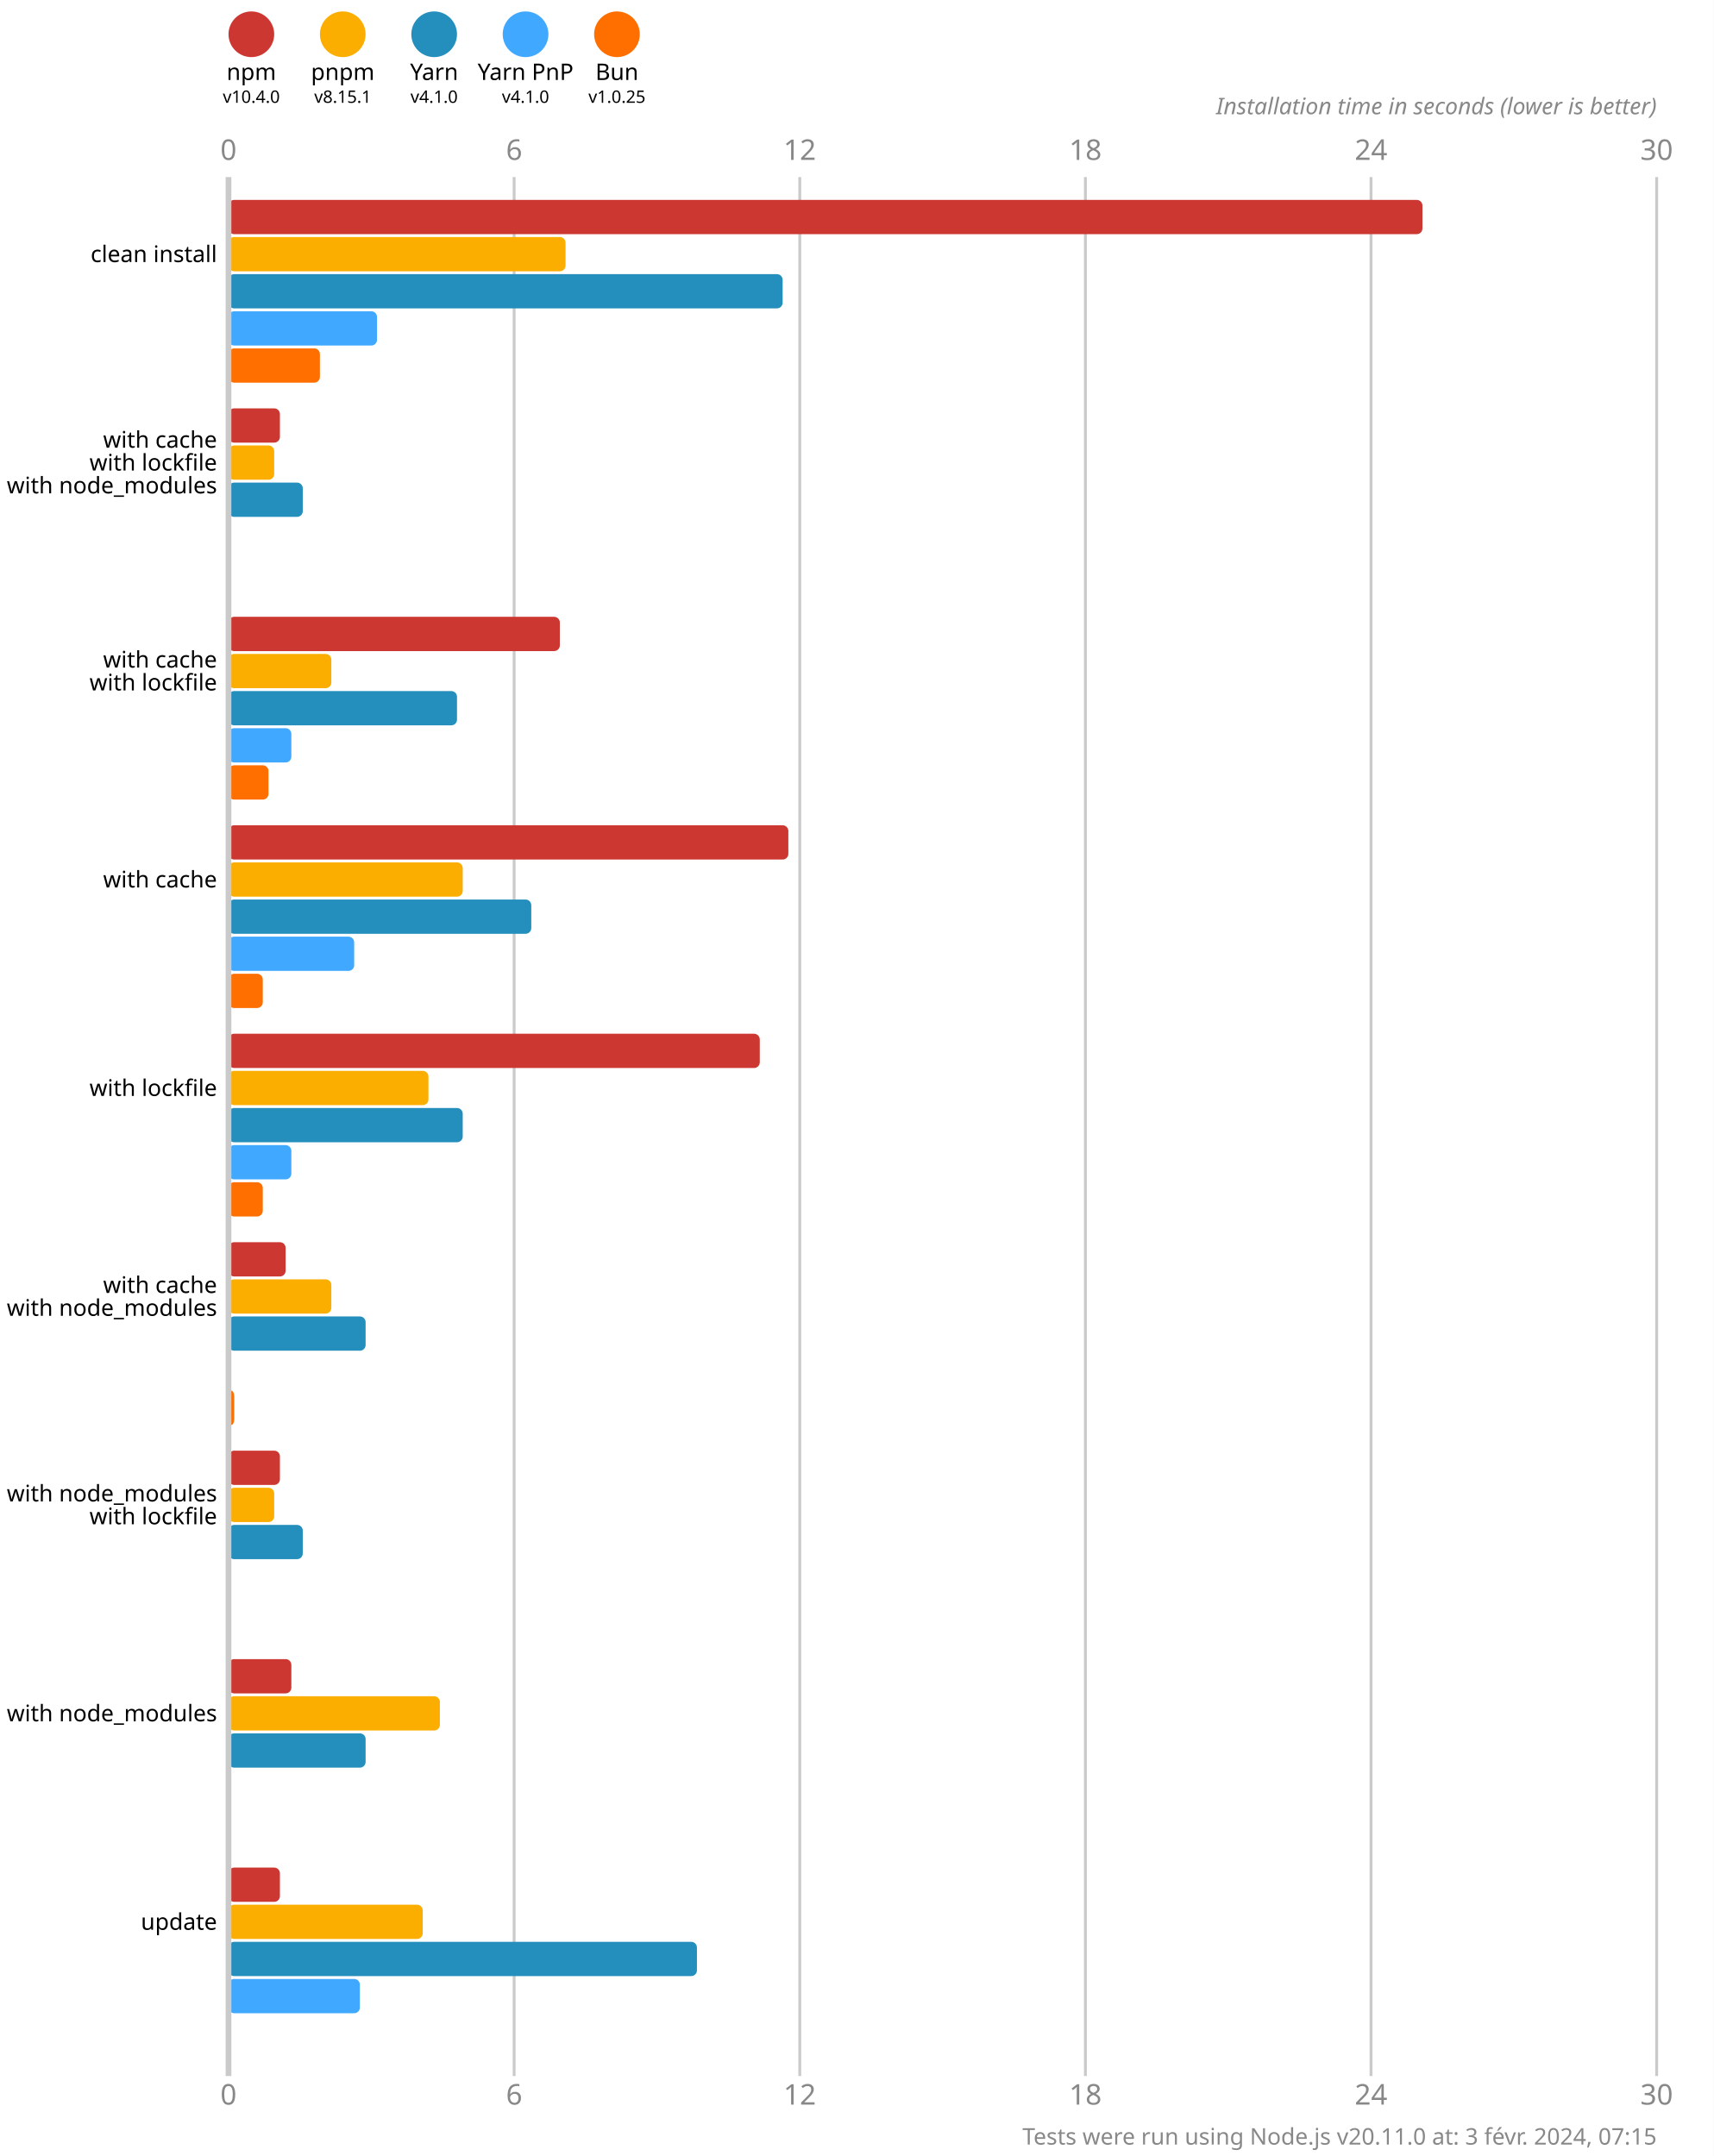
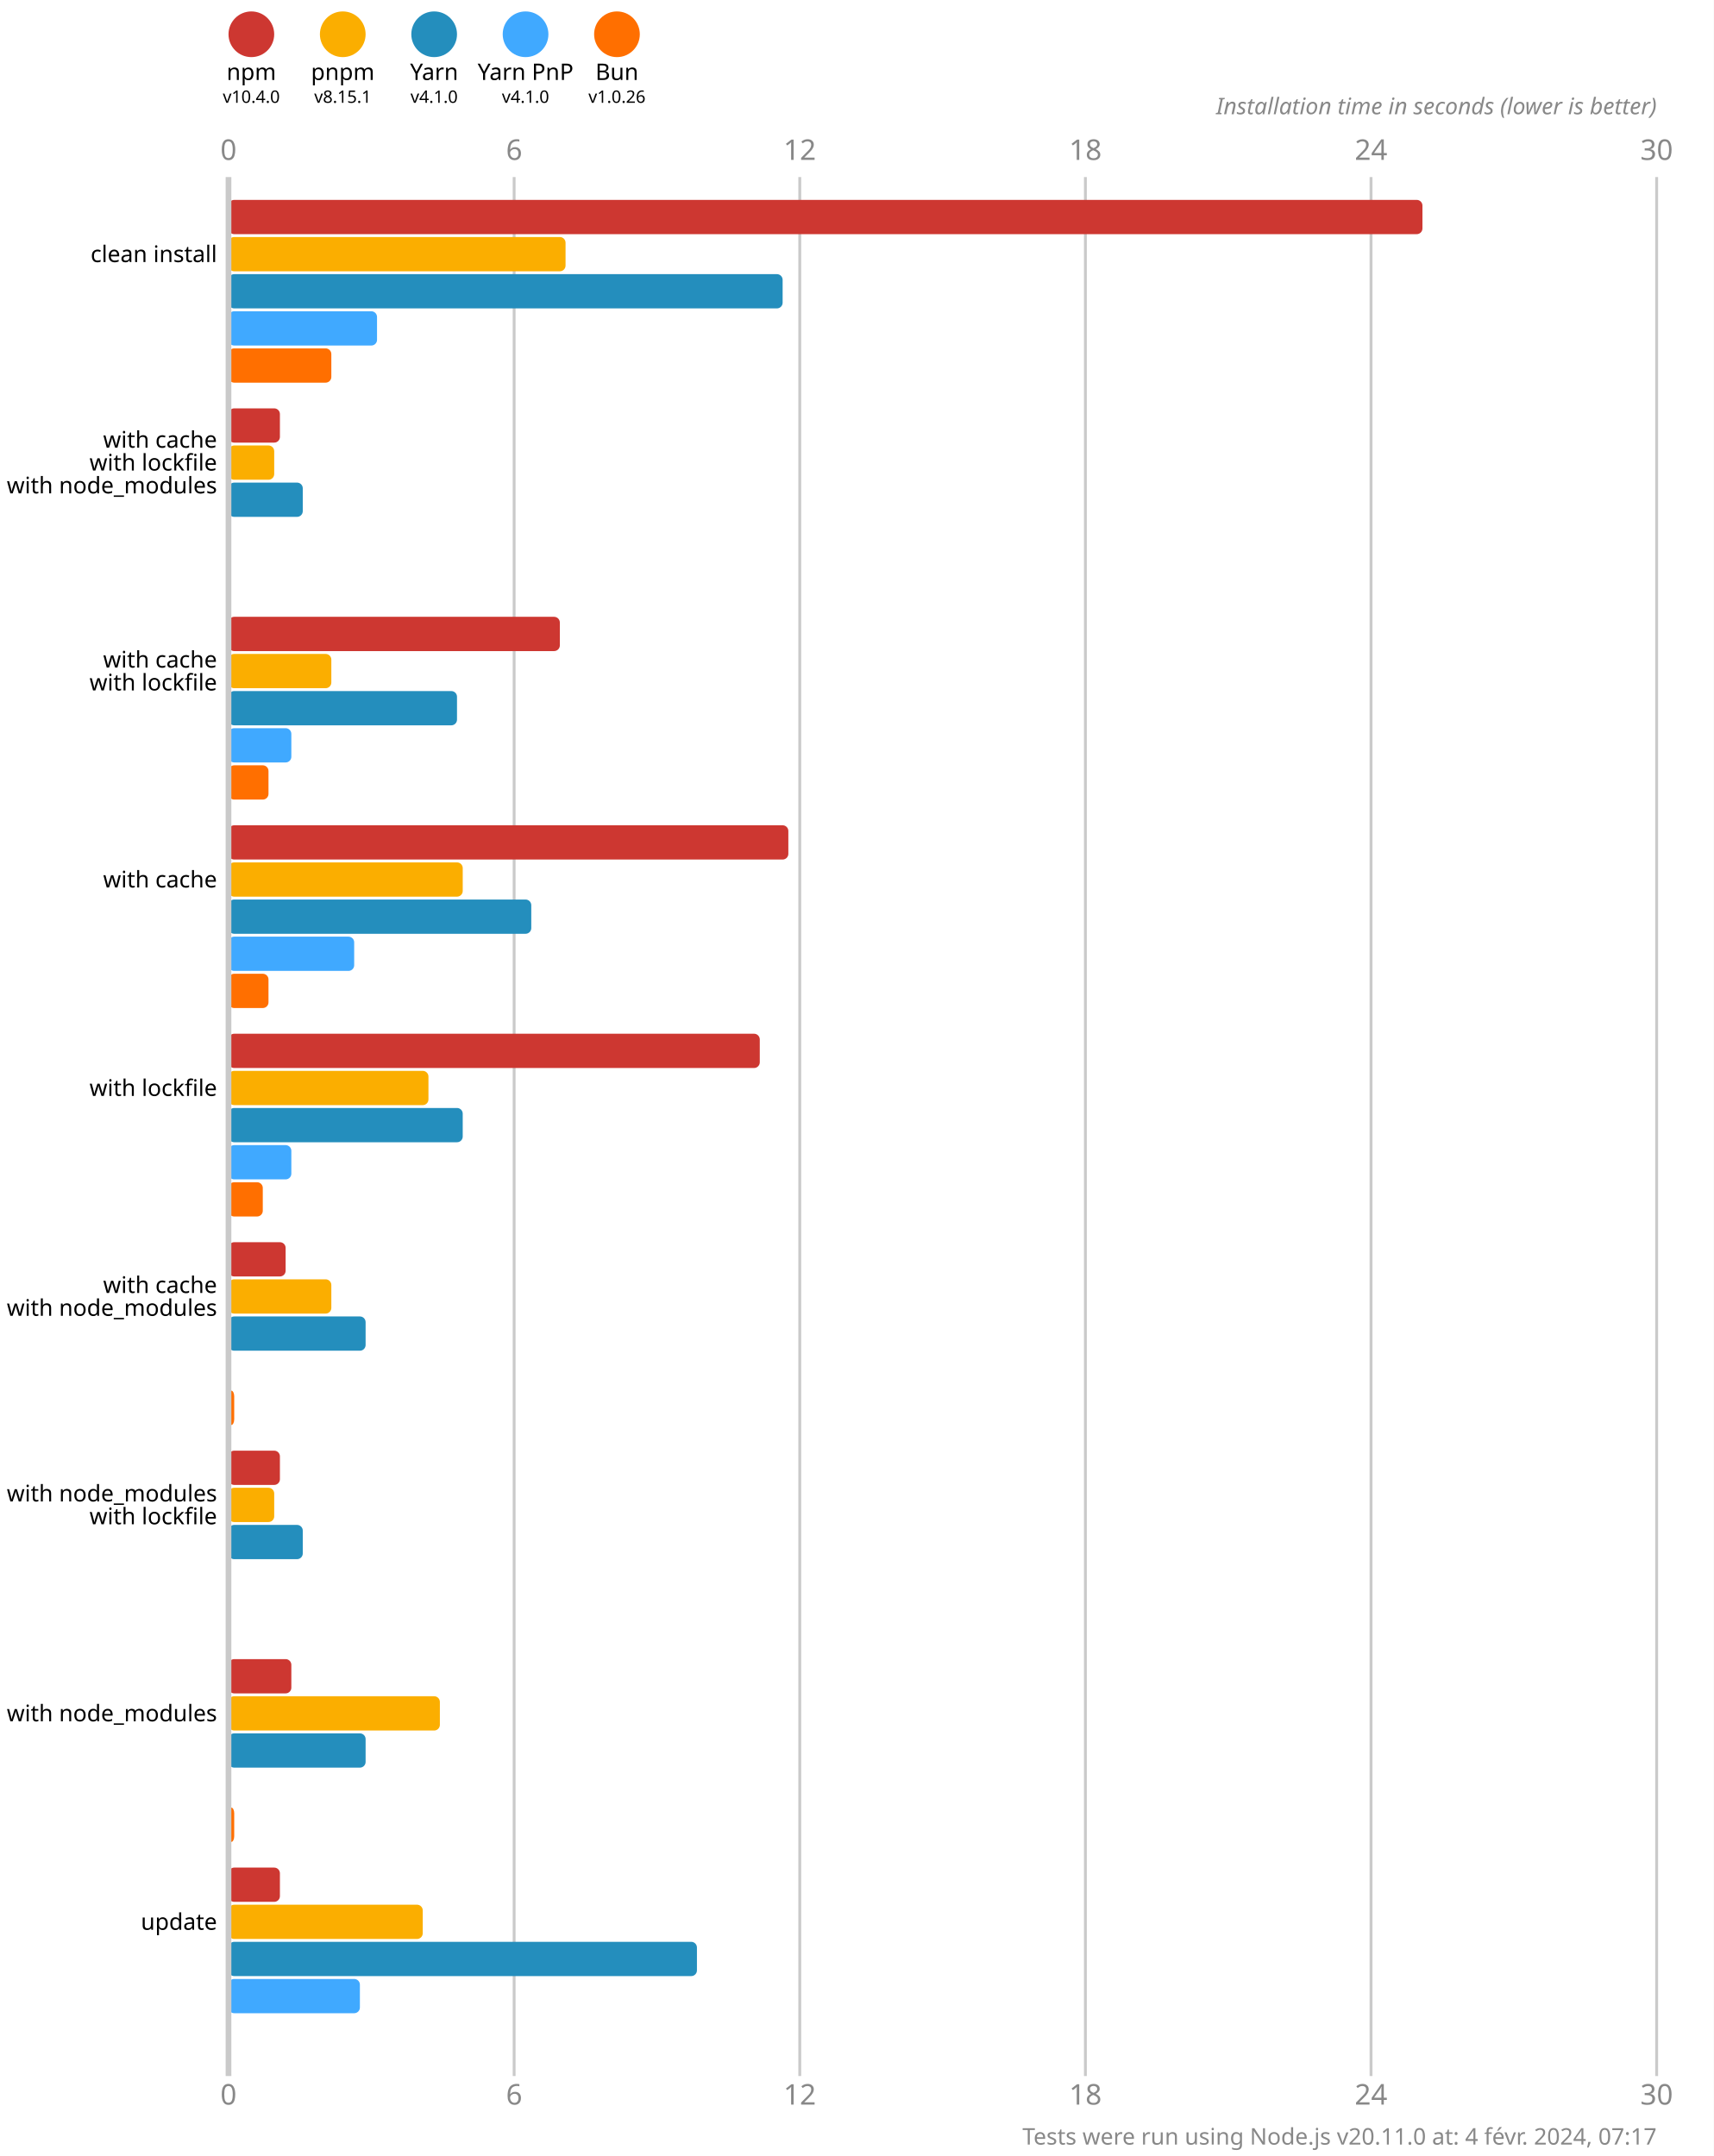
<svg xmlns="http://www.w3.org/2000/svg" version="1.1" viewBox="0 0 300 377.5">
  <style>
    .font { font-family: sans-serif; }
    .s3 { font-size: 3px; }
    .s4 { font-size: 4px; }
    .s5 { font-size: 5px; }
    .line { stroke: #cacaca; }
    .width { stroke-width: 0.5; }
    .text { fill: #888; }
  </style>
  <rect x="0" y="0" width="300" height="377.5" fill="#fff" />
  <circle cx="44" cy="6" r="4" fill="#cd3731" />
  <text x="44" y="14" class="font s4" text-anchor="middle">npm</text>
  <text x="44" y="18" class="font s3" text-anchor="middle">v10.4.0</text>
  <circle cx="60" cy="6" r="4" fill="#fbae00" />
  <text x="60" y="14" class="font s4" text-anchor="middle">pnpm</text>
  <text x="60" y="18" class="font s3" text-anchor="middle">v8.15.1</text>
  <circle cx="76" cy="6" r="4" fill="#248ebd" />
  <text x="76" y="14" class="font s4" text-anchor="middle">Yarn</text>
  <text x="76" y="18" class="font s3" text-anchor="middle">v4.1.0</text>
  <circle cx="92" cy="6" r="4" fill="#40a9ff" />
  <text x="92" y="14" class="font s4" text-anchor="middle">Yarn PnP</text>
  <text x="92" y="18" class="font s3" text-anchor="middle">v4.1.0</text>
  <circle cx="108" cy="6" r="4" fill="#ff6f00" />
  <text x="108" y="14" class="font s4" text-anchor="middle">Bun</text>
-   <text x="108" y="18" class="font s3" text-anchor="middle">v1.0.25</text>
+   <text x="108" y="18" class="font s3" text-anchor="middle">v1.0.26</text>
  <text x="40" y="28" class="font s5 text" text-anchor="middle">0</text>
  <text x="40" y="368.5" class="font s5 text" text-anchor="middle">0</text>
  <line x1="90" y1="31" x2="90" y2="363.5" class="line width" />
  <text x="90" y="28" class="font s5 text" text-anchor="middle">6</text>
  <text x="90" y="368.5" class="font s5 text" text-anchor="middle">6</text>
  <line x1="140" y1="31" x2="140" y2="363.5" class="line width" />
  <text x="140" y="28" class="font s5 text" text-anchor="middle">12</text>
  <text x="140" y="368.5" class="font s5 text" text-anchor="middle">12</text>
  <line x1="190" y1="31" x2="190" y2="363.5" class="line width" />
  <text x="190" y="28" class="font s5 text" text-anchor="middle">18</text>
  <text x="190" y="368.5" class="font s5 text" text-anchor="middle">18</text>
  <line x1="240" y1="31" x2="240" y2="363.5" class="line width" />
  <text x="240" y="28" class="font s5 text" text-anchor="middle">24</text>
  <text x="240" y="368.5" class="font s5 text" text-anchor="middle">24</text>
  <line x1="290" y1="31" x2="290" y2="363.5" class="line width" />
  <text x="290" y="28" class="font s5 text" text-anchor="middle">30</text>
  <text x="290" y="368.5" class="font s5 text" text-anchor="middle">30</text>
  <text x="290" y="20" class="font s4 text" font-style="italic" text-anchor="end">Installation time in seconds (lower is better)</text>
  <rect x="40" y="35" width="209" height="6" fill="#cd3731" rx="1" ry="1" />
  <rect x="40" y="41.5" width="59" height="6" fill="#fbae00" rx="1" ry="1" />
  <rect x="40" y="48" width="97" height="6" fill="#248ebd" rx="1" ry="1" />
  <rect x="40" y="54.5" width="26" height="6" fill="#40a9ff" rx="1" ry="1" />
-   <rect x="40" y="61" width="16" height="6" fill="#ff6f00" rx="1" ry="1" />
+   <rect x="40" y="61" width="18" height="6" fill="#ff6f00" rx="1" ry="1" />
  <rect x="40" y="71.5" width="9" height="6" fill="#cd3731" rx="1" ry="1" />
  <rect x="40" y="78" width="8" height="6" fill="#fbae00" rx="1" ry="1" />
  <rect x="40" y="84.5" width="13" height="6" fill="#248ebd" rx="1" ry="1" />
  <rect x="40" y="91" width="0" height="6" fill="#40a9ff" rx="1" ry="1" />
  <rect x="40" y="97.5" width="0" height="6" fill="#ff6f00" rx="1" ry="1" />
  <rect x="40" y="108" width="58" height="6" fill="#cd3731" rx="1" ry="1" />
  <rect x="40" y="114.5" width="18" height="6" fill="#fbae00" rx="1" ry="1" />
  <rect x="40" y="121" width="40" height="6" fill="#248ebd" rx="1" ry="1" />
  <rect x="40" y="127.5" width="11" height="6" fill="#40a9ff" rx="1" ry="1" />
  <rect x="40" y="134" width="7" height="6" fill="#ff6f00" rx="1" ry="1" />
  <rect x="40" y="144.5" width="98" height="6" fill="#cd3731" rx="1" ry="1" />
  <rect x="40" y="151" width="41" height="6" fill="#fbae00" rx="1" ry="1" />
  <rect x="40" y="157.5" width="53" height="6" fill="#248ebd" rx="1" ry="1" />
  <rect x="40" y="164" width="22" height="6" fill="#40a9ff" rx="1" ry="1" />
-   <rect x="40" y="170.5" width="6" height="6" fill="#ff6f00" rx="1" ry="1" />
+   <rect x="40" y="170.5" width="7" height="6" fill="#ff6f00" rx="1" ry="1" />
  <rect x="40" y="181" width="93" height="6" fill="#cd3731" rx="1" ry="1" />
  <rect x="40" y="187.5" width="35" height="6" fill="#fbae00" rx="1" ry="1" />
  <rect x="40" y="194" width="41" height="6" fill="#248ebd" rx="1" ry="1" />
  <rect x="40" y="200.5" width="11" height="6" fill="#40a9ff" rx="1" ry="1" />
  <rect x="40" y="207" width="6" height="6" fill="#ff6f00" rx="1" ry="1" />
  <rect x="40" y="217.5" width="10" height="6" fill="#cd3731" rx="1" ry="1" />
  <rect x="40" y="224" width="18" height="6" fill="#fbae00" rx="1" ry="1" />
  <rect x="40" y="230.5" width="24" height="6" fill="#248ebd" rx="1" ry="1" />
  <rect x="40" y="237" width="0" height="6" fill="#40a9ff" rx="1" ry="1" />
  <rect x="40" y="243.5" width="1" height="6" fill="#ff6f00" rx="1" ry="1" />
  <rect x="40" y="254" width="9" height="6" fill="#cd3731" rx="1" ry="1" />
  <rect x="40" y="260.5" width="8" height="6" fill="#fbae00" rx="1" ry="1" />
  <rect x="40" y="267" width="13" height="6" fill="#248ebd" rx="1" ry="1" />
  <rect x="40" y="273.5" width="0" height="6" fill="#40a9ff" rx="1" ry="1" />
  <rect x="40" y="280" width="0" height="6" fill="#ff6f00" rx="1" ry="1" />
  <rect x="40" y="290.5" width="11" height="6" fill="#cd3731" rx="1" ry="1" />
  <rect x="40" y="297" width="37" height="6" fill="#fbae00" rx="1" ry="1" />
  <rect x="40" y="303.5" width="24" height="6" fill="#248ebd" rx="1" ry="1" />
  <rect x="40" y="310" width="0" height="6" fill="#40a9ff" rx="1" ry="1" />
-   <rect x="40" y="316.5" width="0" height="6" fill="#ff6f00" rx="1" ry="1" />
+   <rect x="40" y="316.5" width="1" height="6" fill="#ff6f00" rx="1" ry="1" />
  <rect x="40" y="327" width="9" height="6" fill="#cd3731" rx="1" ry="1" />
  <rect x="40" y="333.5" width="34" height="6" fill="#fbae00" rx="1" ry="1" />
  <rect x="40" y="340" width="82" height="6" fill="#248ebd" rx="1" ry="1" />
  <rect x="40" y="346.5" width="23" height="6" fill="#40a9ff" rx="1" ry="1" />
  <rect x="40" y="353" width="0" height="6" fill="#ff6f00" rx="1" ry="1" />
  <line x1="40" y1="31" x2="40" y2="363.5" class="line" />
  <text x="38" y="44.5" class="font s4" dominant-baseline="middle" text-anchor="end">clean install</text>
  <text x="38" y="77" class="font s4" dominant-baseline="middle" text-anchor="end">with cache</text>
  <text x="38" y="81" class="font s4" dominant-baseline="middle" text-anchor="end">with lockfile</text>
  <text x="38" y="85" class="font s4" dominant-baseline="middle" text-anchor="end">with node_modules</text>
  <text x="38" y="115.5" class="font s4" dominant-baseline="middle" text-anchor="end">with cache</text>
  <text x="38" y="119.5" class="font s4" dominant-baseline="middle" text-anchor="end">with lockfile</text>
  <text x="38" y="154" class="font s4" dominant-baseline="middle" text-anchor="end">with cache</text>
  <text x="38" y="190.5" class="font s4" dominant-baseline="middle" text-anchor="end">with lockfile</text>
  <text x="38" y="225" class="font s4" dominant-baseline="middle" text-anchor="end">with cache</text>
  <text x="38" y="229" class="font s4" dominant-baseline="middle" text-anchor="end">with node_modules</text>
  <text x="38" y="261.5" class="font s4" dominant-baseline="middle" text-anchor="end">with node_modules</text>
  <text x="38" y="265.5" class="font s4" dominant-baseline="middle" text-anchor="end">with lockfile</text>
  <text x="38" y="300" class="font s4" dominant-baseline="middle" text-anchor="end">with node_modules</text>
  <text x="38" y="336.5" class="font s4" dominant-baseline="middle" text-anchor="end">update</text>
-   <text x="290" y="375.5" class="font s4 text" text-anchor="end">Tests were run using Node.js v20.11.0 at: 3 févr. 2024, 07:15</text>
+   <text x="290" y="375.5" class="font s4 text" text-anchor="end">Tests were run using Node.js v20.11.0 at: 4 févr. 2024, 07:17</text>
</svg>
